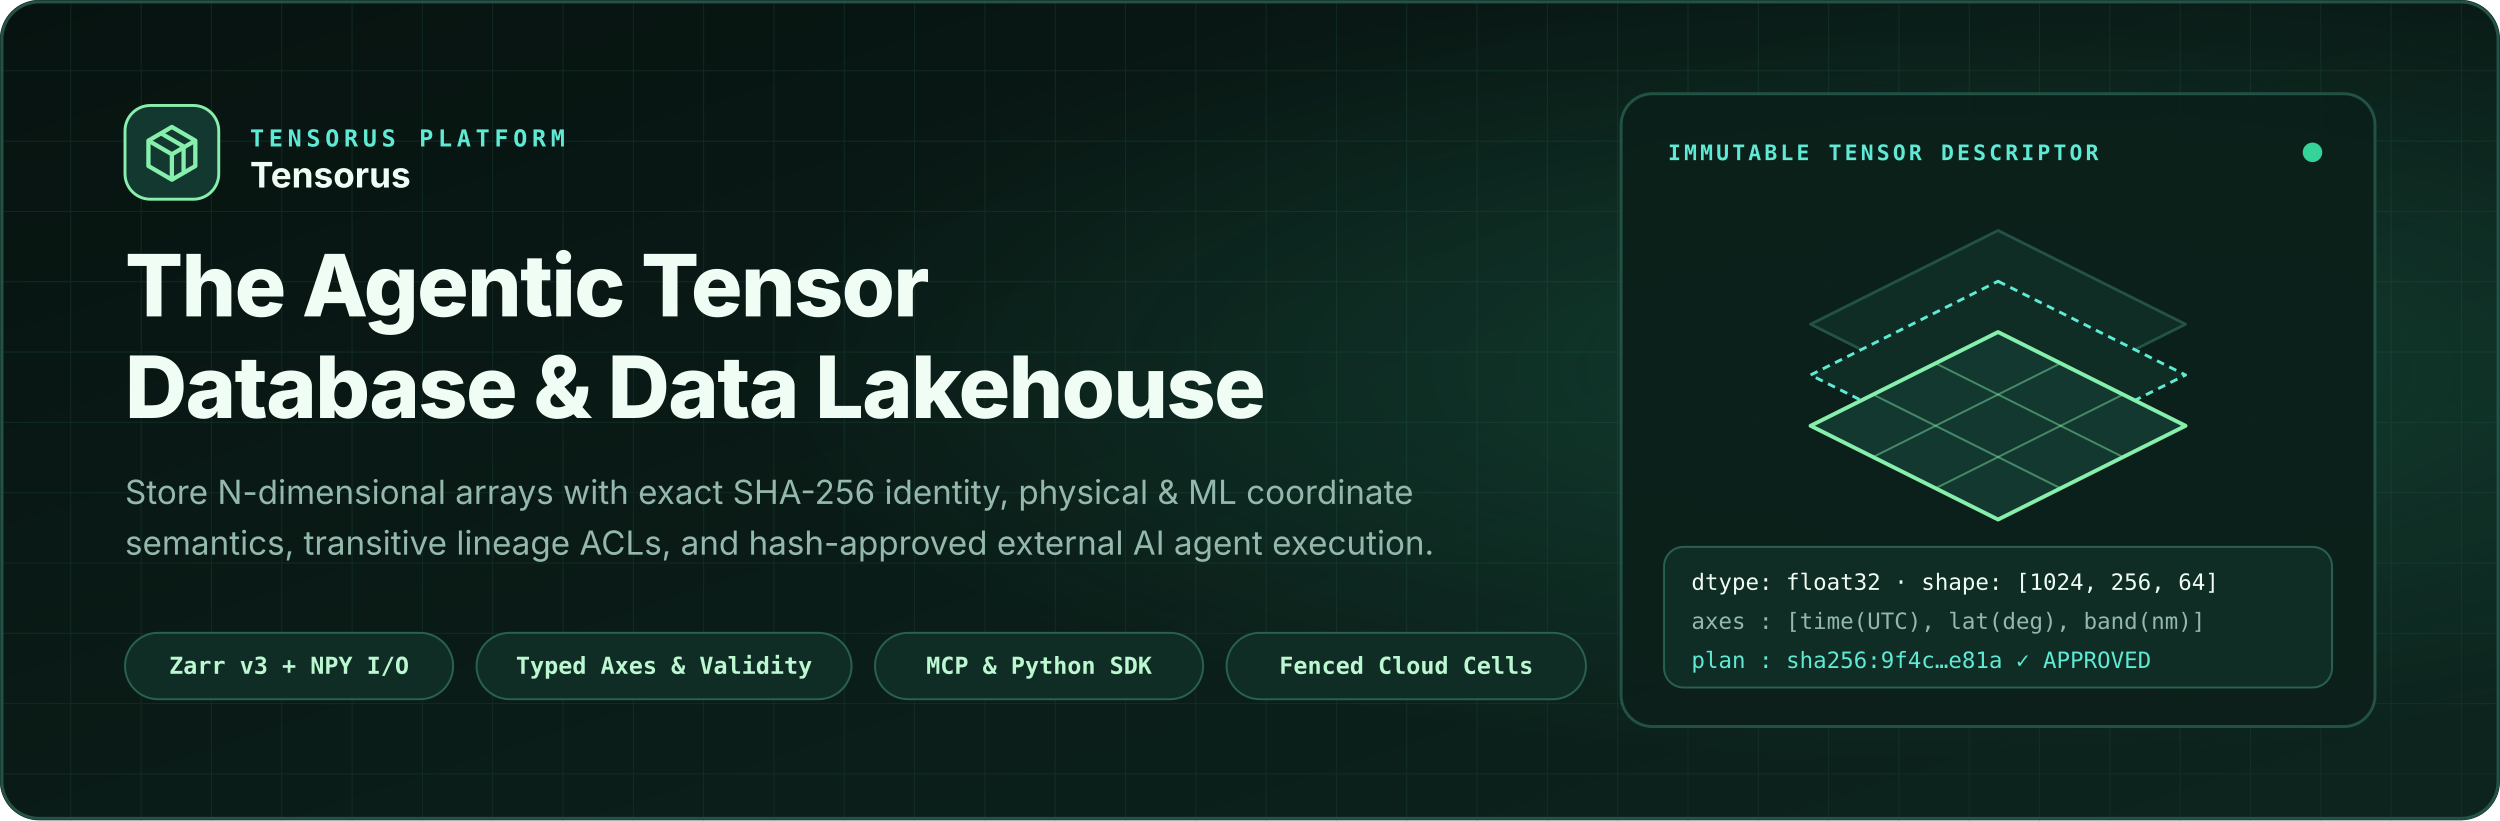
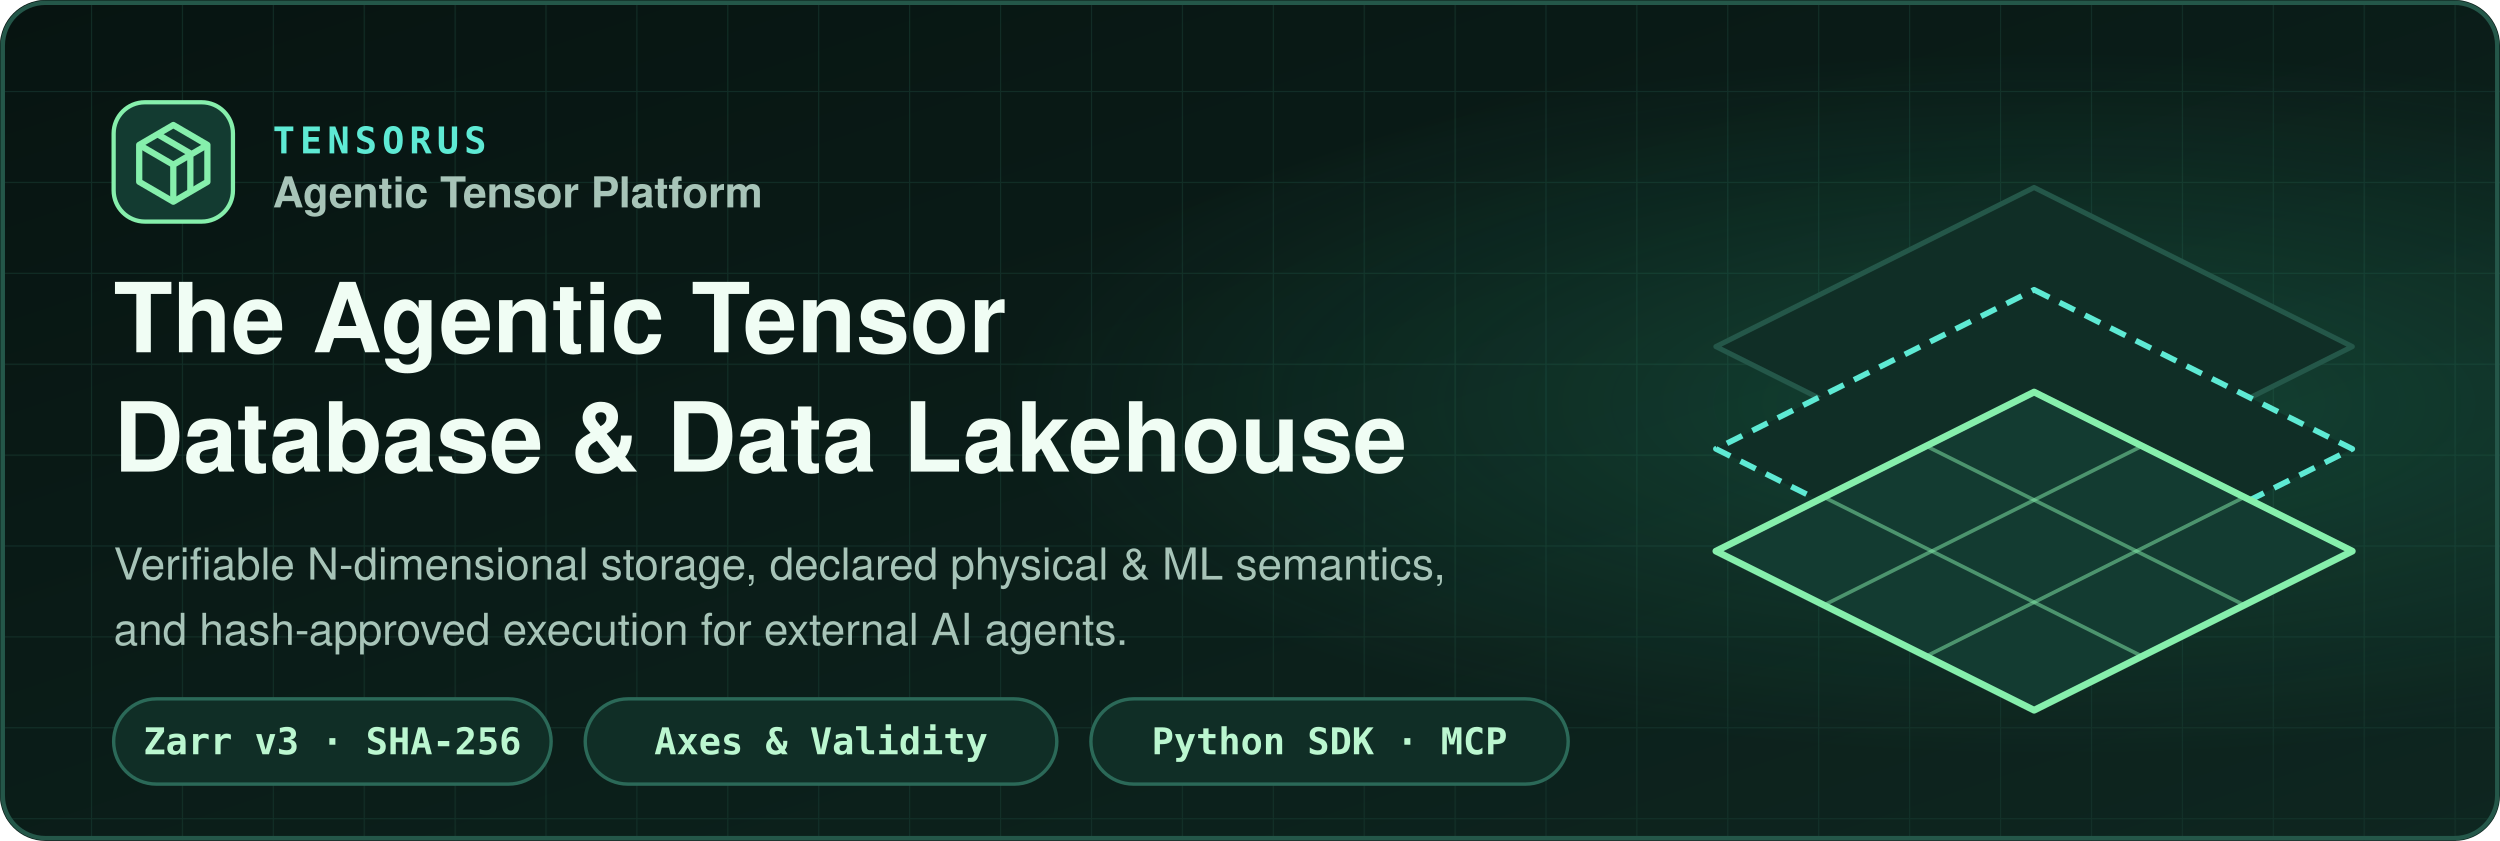
- <svg xmlns="http://www.w3.org/2000/svg" width="1280" height="420" viewBox="0 0 1280 420" role="img" aria-labelledby="hero-title hero-desc">
+ <svg xmlns="http://www.w3.org/2000/svg" width="880" height="296" viewBox="0 0 880 296" shape-rendering="geometricPrecision" text-rendering="geometricPrecision" role="img" aria-labelledby="hero-title hero-desc">
  <defs>
    <linearGradient id="bg" x1="0%" y1="0%" x2="100%" y2="100%">
-       <stop offset="0%" stop-color="#071310" />
-       <stop offset="100%" stop-color="#0d241e" />
+       <stop offset="0%" stop-color="#071411" />
+       <stop offset="100%" stop-color="#0e2620" />
    </linearGradient>
-     <radialGradient id="glow" cx="78%" cy="45%" r="48%">
-       <stop offset="0%" stop-color="#34d399" stop-opacity="0.18" />
+     <radialGradient id="glow" cx="82%" cy="48%" r="42%">
+       <stop offset="0%" stop-color="#34d399" stop-opacity="0.2" />
      <stop offset="100%" stop-color="#34d399" stop-opacity="0" />
    </radialGradient>
-     <pattern id="grid" width="36" height="36" patternUnits="userSpaceOnUse">
-       <path d="M 36 0 L 0 0 0 36" fill="none" stroke="#16352d" stroke-width="0.75" />
+     <pattern id="grid" width="32" height="32" patternUnits="userSpaceOnUse">
+       <path d="M 32 0 L 0 0 0 32" fill="none" stroke="#15362d" stroke-width="0.8" />
    </pattern>
  </defs>
-   <rect width="1280" height="420" rx="20" fill="url(#bg)" />
-   <rect width="1280" height="420" rx="20" fill="url(#grid)" opacity="0.75" />
-   <rect width="1280" height="420" rx="20" fill="url(#glow)" />
-   <rect x="1" y="1" width="1278" height="418" rx="19" fill="none" stroke="#235347" stroke-width="1.5" />
-   <g transform="translate(64, 54)">
-     <rect width="48" height="48" rx="13" fill="#12382f" stroke="#86efac" stroke-width="1.5" />
-     <g transform="translate(4, 4)" fill="none" stroke="#86efac" stroke-width="2.2" stroke-linejoin="round">
+   <rect width="880" height="296" rx="16" fill="url(#bg)" />
+   <rect width="880" height="296" rx="16" fill="url(#grid)" opacity="0.7" />
+   <rect width="880" height="296" rx="16" fill="url(#glow)" />
+   <rect x="1" y="1" width="878" height="294" rx="15" fill="none" stroke="#245749" stroke-width="1.5" />
+   <g transform="translate(40, 36)">
+     <rect width="42" height="42" rx="11" fill="#133b31" stroke="#86efac" stroke-width="1.5" />
+     <g transform="translate(1, 1)" fill="none" stroke="#86efac" stroke-width="2.2" stroke-linejoin="round">
      <path d="m20 7 12 7v13l-12 7-12-7V14z" />
      <path d="m8 14 12 7 12-7M20 21v13M14 10l12 7v13" />
    </g>
-     <text x="64" y="21" font-family="ui-monospace, SFMono-Regular, 'SF Mono', Menlo, Consolas, monospace" font-size="12" font-weight="700" letter-spacing="2.4" fill="#5eead4">TENSORUS PLATFORM</text>
-     <text x="64" y="42" font-family="ui-sans-serif, -apple-system, BlinkMacSystemFont, 'Segoe UI', Inter, Helvetica, Arial, sans-serif" font-size="18" font-weight="700" fill="#f0fdf4">Tensorus</text>
+     <text x="56" y="18" font-family="ui-monospace, SFMono-Regular, 'SF Mono', Menlo, Consolas, monospace" font-size="13" font-weight="700" letter-spacing="1.8" fill="#5eead4">TENSORUS</text>
+     <text x="56" y="37" font-family="system-ui, -apple-system, BlinkMacSystemFont, 'Segoe UI', Helvetica, Arial, sans-serif" font-size="15" font-weight="600" fill="#a7c4b8">Agentic Tensor Platform</text>
  </g>
-   <text x="64" y="162" font-family="ui-sans-serif, -apple-system, BlinkMacSystemFont, 'Segoe UI', Inter, Helvetica, Arial, sans-serif" font-size="44" font-weight="800" letter-spacing="-0.8" fill="#f0fdf4">The Agentic Tensor</text>
-   <text x="64" y="214" font-family="ui-sans-serif, -apple-system, BlinkMacSystemFont, 'Segoe UI', Inter, Helvetica, Arial, sans-serif" font-size="44" font-weight="800" letter-spacing="-0.8" fill="#f0fdf4">Database &amp; Data Lakehouse</text>
-   <text x="64" y="258" font-family="ui-sans-serif, -apple-system, BlinkMacSystemFont, 'Segoe UI', Inter, Helvetica, Arial, sans-serif" font-size="17" font-weight="400" fill="#94b8ab">Store N-dimensional arrays with exact SHA-256 identity, physical &amp; ML coordinate</text>
-   <text x="64" y="284" font-family="ui-sans-serif, -apple-system, BlinkMacSystemFont, 'Segoe UI', Inter, Helvetica, Arial, sans-serif" font-size="17" font-weight="400" fill="#94b8ab">semantics, transitive lineage ACLs, and hash-approved external AI agent execution.</text>
-   <g transform="translate(64, 324)" font-family="ui-monospace, SFMono-Regular, 'SF Mono', Menlo, Consolas, monospace" font-size="12" font-weight="600" fill="#bbf7d0">
-     <rect x="0" y="0" width="168" height="34" rx="17" fill="#102d25" stroke="#286152" />
-     <text x="84" y="21" text-anchor="middle">Zarr v3 + NPY I/O</text>
-     <rect x="180" y="0" width="192" height="34" rx="17" fill="#102d25" stroke="#286152" />
-     <text x="276" y="21" text-anchor="middle">Typed Axes &amp; Validity</text>
-     <rect x="384" y="0" width="168" height="34" rx="17" fill="#102d25" stroke="#286152" />
-     <text x="468" y="21" text-anchor="middle">MCP &amp; Python SDK</text>
-     <rect x="564" y="0" width="184" height="34" rx="17" fill="#102d25" stroke="#286152" />
-     <text x="656" y="21" text-anchor="middle">Fenced Cloud Cells</text>
+   <text x="40" y="124" font-family="system-ui, -apple-system, BlinkMacSystemFont, 'Segoe UI', Helvetica, Arial, sans-serif" font-size="34" font-weight="800" fill="#f0fdf4">The Agentic Tensor</text>
+   <text x="40" y="166" font-family="system-ui, -apple-system, BlinkMacSystemFont, 'Segoe UI', Helvetica, Arial, sans-serif" font-size="34" font-weight="800" fill="#f0fdf4">Database &amp; Data Lakehouse</text>
+   <text x="40" y="204" font-family="system-ui, -apple-system, BlinkMacSystemFont, 'Segoe UI', Helvetica, Arial, sans-serif" font-size="15.5" font-weight="500" fill="#a7c4b8">Verifiable N-dimensional storage, declared physical &amp; ML semantics,</text>
+   <text x="40" y="227" font-family="system-ui, -apple-system, BlinkMacSystemFont, 'Segoe UI', Helvetica, Arial, sans-serif" font-size="15.5" font-weight="500" fill="#a7c4b8">and hash-approved execution for external AI agents.</text>
+   <g transform="translate(40, 246)" font-family="ui-monospace, SFMono-Regular, 'SF Mono', Menlo, Consolas, monospace" font-size="13" font-weight="700" fill="#bbf7d0">
+     <rect x="0" y="0" width="154" height="30" rx="15" fill="#102e26" stroke="#2b6958" stroke-width="1.2" />
+     <text x="77" y="19.5" text-anchor="middle">Zarr v3 · SHA-256</text>
+     <rect x="166" y="0" width="166" height="30" rx="15" fill="#102e26" stroke="#2b6958" stroke-width="1.2" />
+     <text x="249" y="19.5" text-anchor="middle">Axes &amp; Validity</text>
+     <rect x="344" y="0" width="168" height="30" rx="15" fill="#102e26" stroke="#2b6958" stroke-width="1.2" />
+     <text x="428" y="19.5" text-anchor="middle">Python SDK · MCP</text>
  </g>
-   <g transform="translate(830, 48)">
-     <rect x="0" y="0" width="386" height="324" rx="16" fill="#0b1f1a" stroke="#235347" stroke-width="1.5" opacity="0.96" />
-     <text x="24" y="34" font-family="ui-monospace, SFMono-Regular, 'SF Mono', Menlo, Consolas, monospace" font-size="11" font-weight="700" letter-spacing="1.6" fill="#5eead4">IMMUTABLE TENSOR DESCRIPTOR</text>
-     <circle cx="354" cy="30" r="5" fill="#34d399" />
-     <g transform="translate(193, 134)" fill="none" stroke-linejoin="round">
-       <polygon points="0,-64 96,-16 0,32 -96,-16" fill="#102d25" stroke="#235347" stroke-width="1.4" />
-       <polygon points="0,-38 96,10 0,58 -96,10" fill="#102d25" stroke="#5eead4" stroke-width="1.5" stroke-dasharray="4 3" />
-       <polygon points="0,-12 96,36 0,84 -96,36" fill="#12382f" stroke="#86efac" stroke-width="2" />
-       <line x1="-64" y1="20" x2="32" y2="68" stroke="#86efac" stroke-opacity="0.45" stroke-width="1" />
-       <line x1="-32" y1="4" x2="64" y2="52" stroke="#86efac" stroke-opacity="0.45" stroke-width="1" />
-       <line x1="64" y1="20" x2="-32" y2="68" stroke="#86efac" stroke-opacity="0.45" stroke-width="1" />
-       <line x1="32" y1="4" x2="-64" y2="52" stroke="#86efac" stroke-opacity="0.45" stroke-width="1" />
-     </g>
-     <rect x="22" y="232" width="342" height="72" rx="10" fill="#102d25" stroke="#286152" />
-     <text x="36" y="254" font-family="ui-monospace, SFMono-Regular, 'SF Mono', Menlo, Consolas, monospace" font-size="11.5" fill="#f0fdf4">dtype: float32  ·  shape: [1024, 256, 64]</text>
-     <text x="36" y="274" font-family="ui-monospace, SFMono-Regular, 'SF Mono', Menlo, Consolas, monospace" font-size="11.5" fill="#94b8ab">axes : [time(UTC), lat(deg), band(nm)]</text>
-     <text x="36" y="294" font-family="ui-monospace, SFMono-Regular, 'SF Mono', Menlo, Consolas, monospace" font-size="11.5" fill="#5eead4">plan : sha256:9f4c…e81a  ✓ APPROVED</text>
+   <g transform="translate(716, 148)" fill="none" stroke-linejoin="round">
+     <polygon points="0,-82 112,-26 0,30 -112,-26" fill="#102e26" stroke="#245749" stroke-width="1.8" />
+     <polygon points="0,-46 112,10 0,66 -112,10" fill="#102e26" stroke="#5eead4" stroke-width="2" stroke-dasharray="6 4" />
+     <polygon points="0,-10 112,46 0,102 -112,46" fill="#133b31" stroke="#86efac" stroke-width="2.4" />
+     <line x1="-74" y1="27" x2="38" y2="83" stroke="#86efac" stroke-opacity="0.5" stroke-width="1.3" />
+     <line x1="-38" y1="9" x2="74" y2="65" stroke="#86efac" stroke-opacity="0.5" stroke-width="1.3" />
+     <line x1="74" y1="27" x2="-38" y2="83" stroke="#86efac" stroke-opacity="0.5" stroke-width="1.3" />
+     <line x1="38" y1="9" x2="-74" y2="65" stroke="#86efac" stroke-opacity="0.5" stroke-width="1.3" />
  </g>
</svg>
